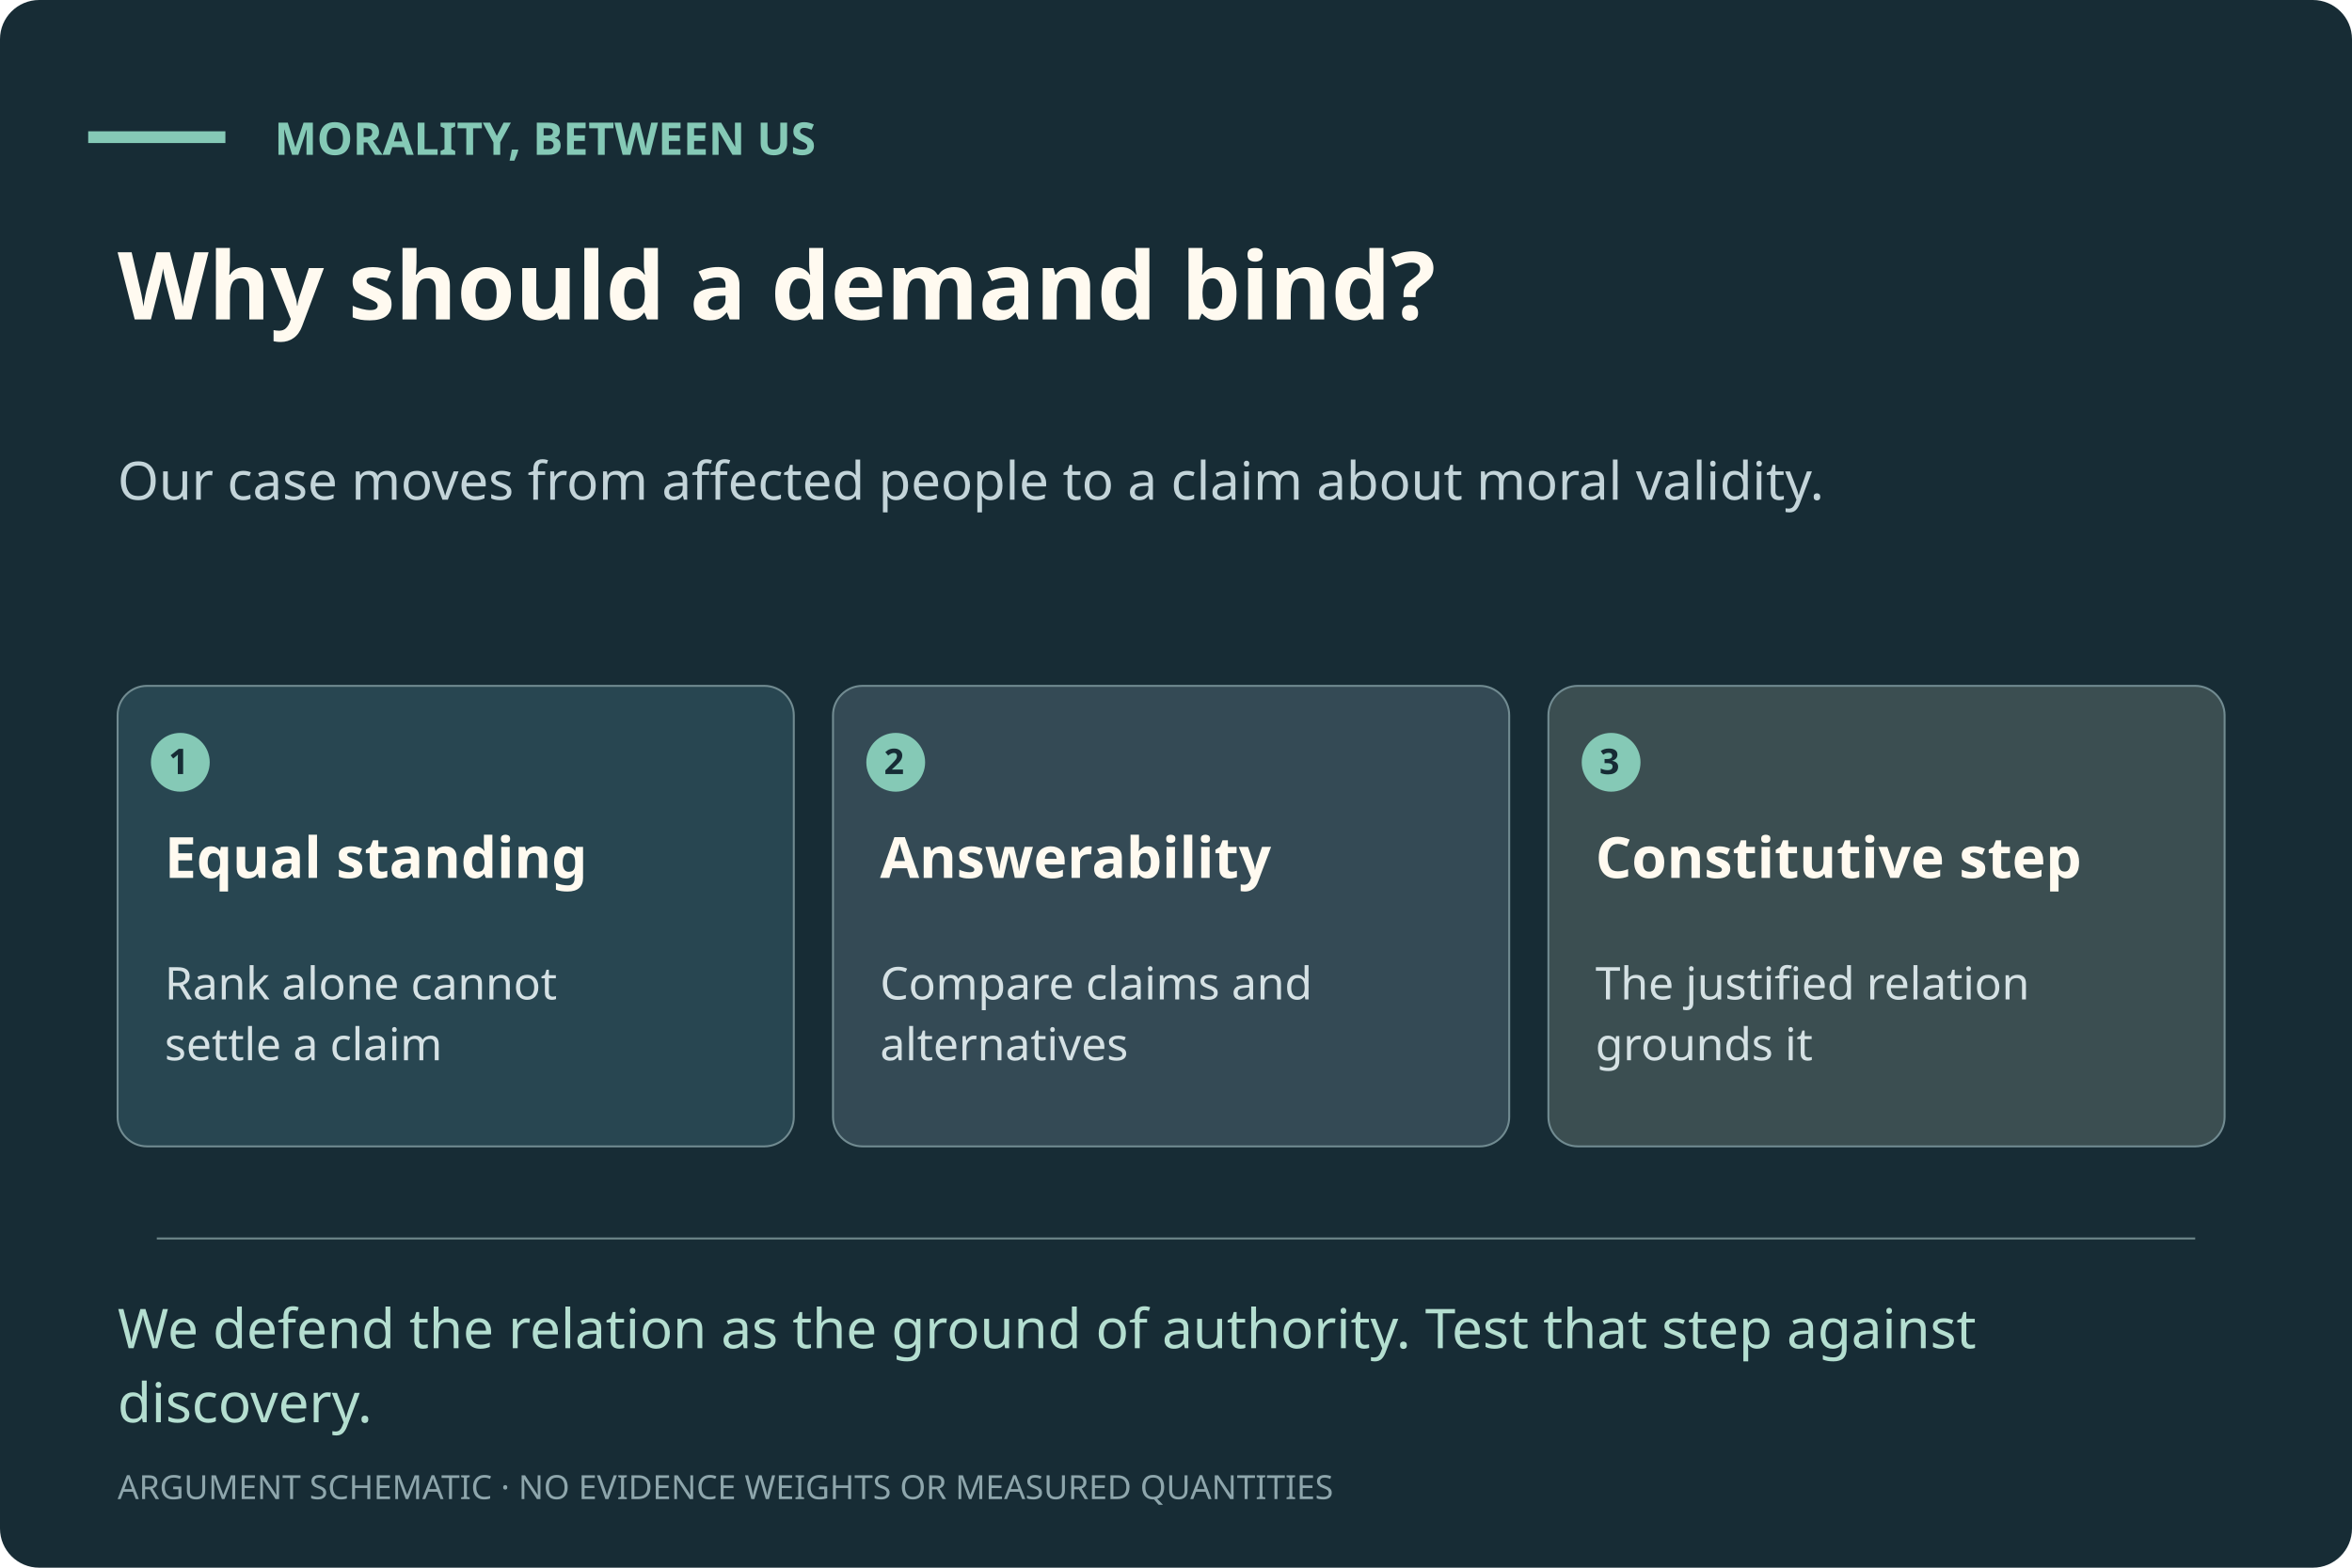
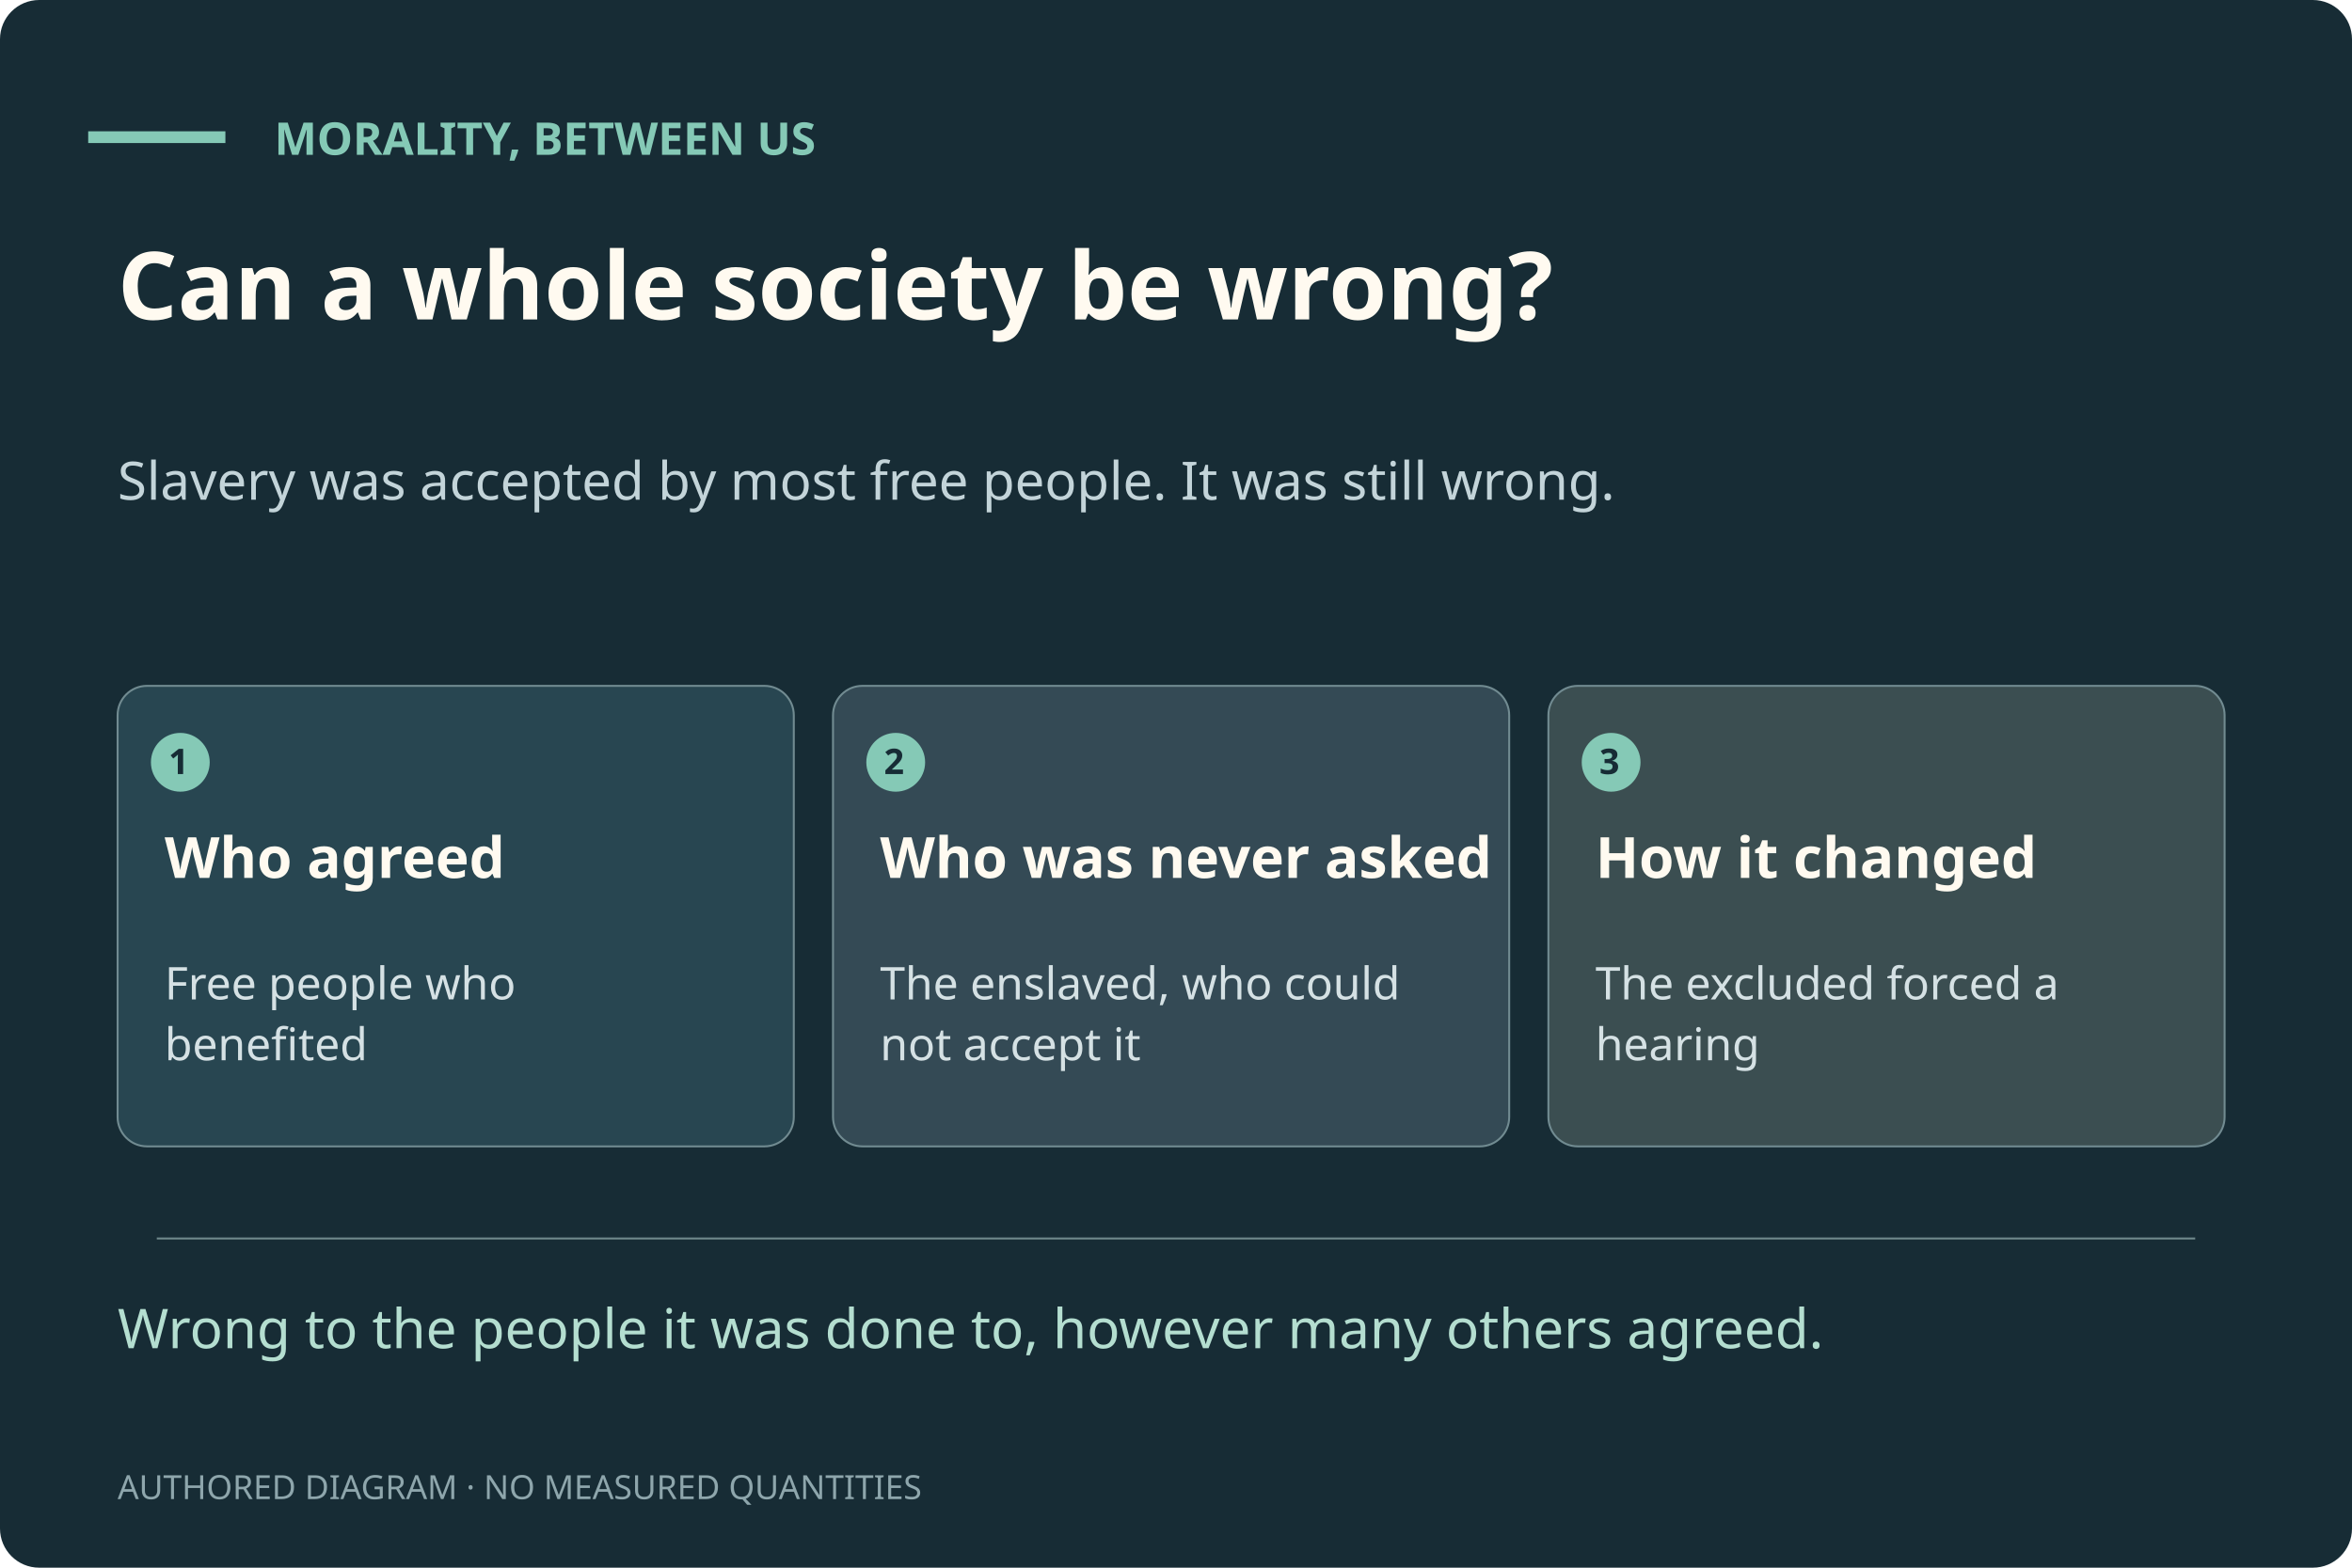
- <svg xmlns="http://www.w3.org/2000/svg" width="1200" height="800" viewBox="0 0 1200 800" role="img" aria-label="Why should a demand bind?">
+ <svg xmlns="http://www.w3.org/2000/svg" width="1200" height="800" viewBox="0 0 1200 800" role="img" aria-label="Can a whole society be wrong?">
  <rect width="1200" height="800" rx="20" fill="#172c35" />
  <path d="M45 70h70" stroke="#85c9b6" stroke-width="6" />
  <text x="140" y="79" fill="#85c9b6" font-size="23" font-weight="600" font-family="system-ui,sans-serif">
    <tspan x="140" dy="0">MORALITY, BETWEEN US</tspan>
  </text>
  <text x="60" y="163" fill="#fffaf0" font-size="48" font-weight="600" font-family="system-ui,sans-serif">
-     <tspan x="60" dy="0">Why should a demand bind?</tspan>
+     <tspan x="60" dy="0">Can a whole society be wrong?</tspan>
  </text>
  <text x="60" y="255" fill="#c3d4d9" font-size="27" font-weight="400" font-family="system-ui,sans-serif">
-     <tspan x="60" dy="0">Our case moves from affected people to a claim about moral validity.</tspan>
+     <tspan x="60" dy="0">Slavery was accepted by most free people. It was still wrong.</tspan>
  </text>
  <rect x="60" y="350" width="345" height="235" rx="15" fill="#284651" stroke="#718b91" />
  <circle cx="92" cy="389" r="15" fill="#85c9b6" />
  <text x="86" y="395" fill="#172c35" font-size="18" font-weight="700" font-family="system-ui,sans-serif">
    <tspan x="86" dy="0">1</tspan>
  </text>
  <text x="84" y="448" fill="#fffaf0" font-size="29" font-weight="600" font-family="system-ui,sans-serif">
-     <tspan x="84" dy="0">Equal standing</tspan>
+     <tspan x="84" dy="0">Who agreed</tspan>
  </text>
  <text x="84" y="510" fill="#d5e1e4" font-size="23" font-weight="400" font-family="system-ui,sans-serif">
-     <tspan x="84" dy="0">Rank alone cannot</tspan>
-     <tspan x="84" dy="31.05">settle a claim</tspan>
+     <tspan x="84" dy="0">Free people who</tspan>
+     <tspan x="84" dy="31.05">benefited</tspan>
  </text>
  <rect x="425" y="350" width="345" height="235" rx="15" fill="#344a55" stroke="#718b91" />
  <circle cx="457" cy="389" r="15" fill="#85c9b6" />
  <text x="451" y="395" fill="#172c35" font-size="18" font-weight="700" font-family="system-ui,sans-serif">
    <tspan x="451" dy="0">2</tspan>
  </text>
  <text x="449" y="448" fill="#fffaf0" font-size="29" font-weight="600" font-family="system-ui,sans-serif">
-     <tspan x="449" dy="0">Answerability</tspan>
+     <tspan x="449" dy="0">Who was never asked</tspan>
  </text>
  <text x="449" y="510" fill="#d5e1e4" font-size="23" font-weight="400" font-family="system-ui,sans-serif">
-     <tspan x="449" dy="0">Compare claims and</tspan>
-     <tspan x="449" dy="31.05">alternatives</tspan>
+     <tspan x="449" dy="0">The enslaved, who could</tspan>
+     <tspan x="449" dy="31.05">not accept it</tspan>
  </text>
  <rect x="790" y="350" width="345" height="235" rx="15" fill="#3b4e51" stroke="#718b91" />
  <circle cx="822" cy="389" r="15" fill="#85c9b6" />
  <text x="816" y="395" fill="#172c35" font-size="18" font-weight="700" font-family="system-ui,sans-serif">
    <tspan x="816" dy="0">3</tspan>
  </text>
  <text x="814" y="448" fill="#fffaf0" font-size="29" font-weight="600" font-family="system-ui,sans-serif">
-     <tspan x="814" dy="0">Constitutive step</tspan>
+     <tspan x="814" dy="0">How it changed</tspan>
  </text>
  <text x="814" y="510" fill="#d5e1e4" font-size="23" font-weight="400" font-family="system-ui,sans-serif">
-     <tspan x="814" dy="0">The justified relation</tspan>
-     <tspan x="814" dy="31.05">grounds it</tspan>
+     <tspan x="814" dy="0">The excluded forced a</tspan>
+     <tspan x="814" dy="31.05">hearing</tspan>
  </text>
  <path d="M80 632h1040" stroke="#70898c" />
  <text x="60" y="688" fill="#b4ded0" font-size="28" font-weight="400" font-family="system-ui,sans-serif">
-     <tspan x="60" dy="0">We defend the relation as the ground of authority. Test that step against</tspan>
-     <tspan x="60" dy="37.8">discovery.</tspan>
+     <tspan x="60" dy="0">Wrong to the people it was done to, however many others agreed.</tspan>
  </text>
  <text x="60" y="765" fill="#8ea6ac" font-size="17" font-weight="400" font-family="system-ui,sans-serif">
-     <tspan x="60" dy="0">ARGUMENT SCHEMATIC · NO EVIDENCE WEIGHTS OR MEASURED QUANTITIES</tspan>
+     <tspan x="60" dy="0">AUTHORED DIAGRAM · NO MEASURED QUANTITIES</tspan>
  </text>
</svg>
